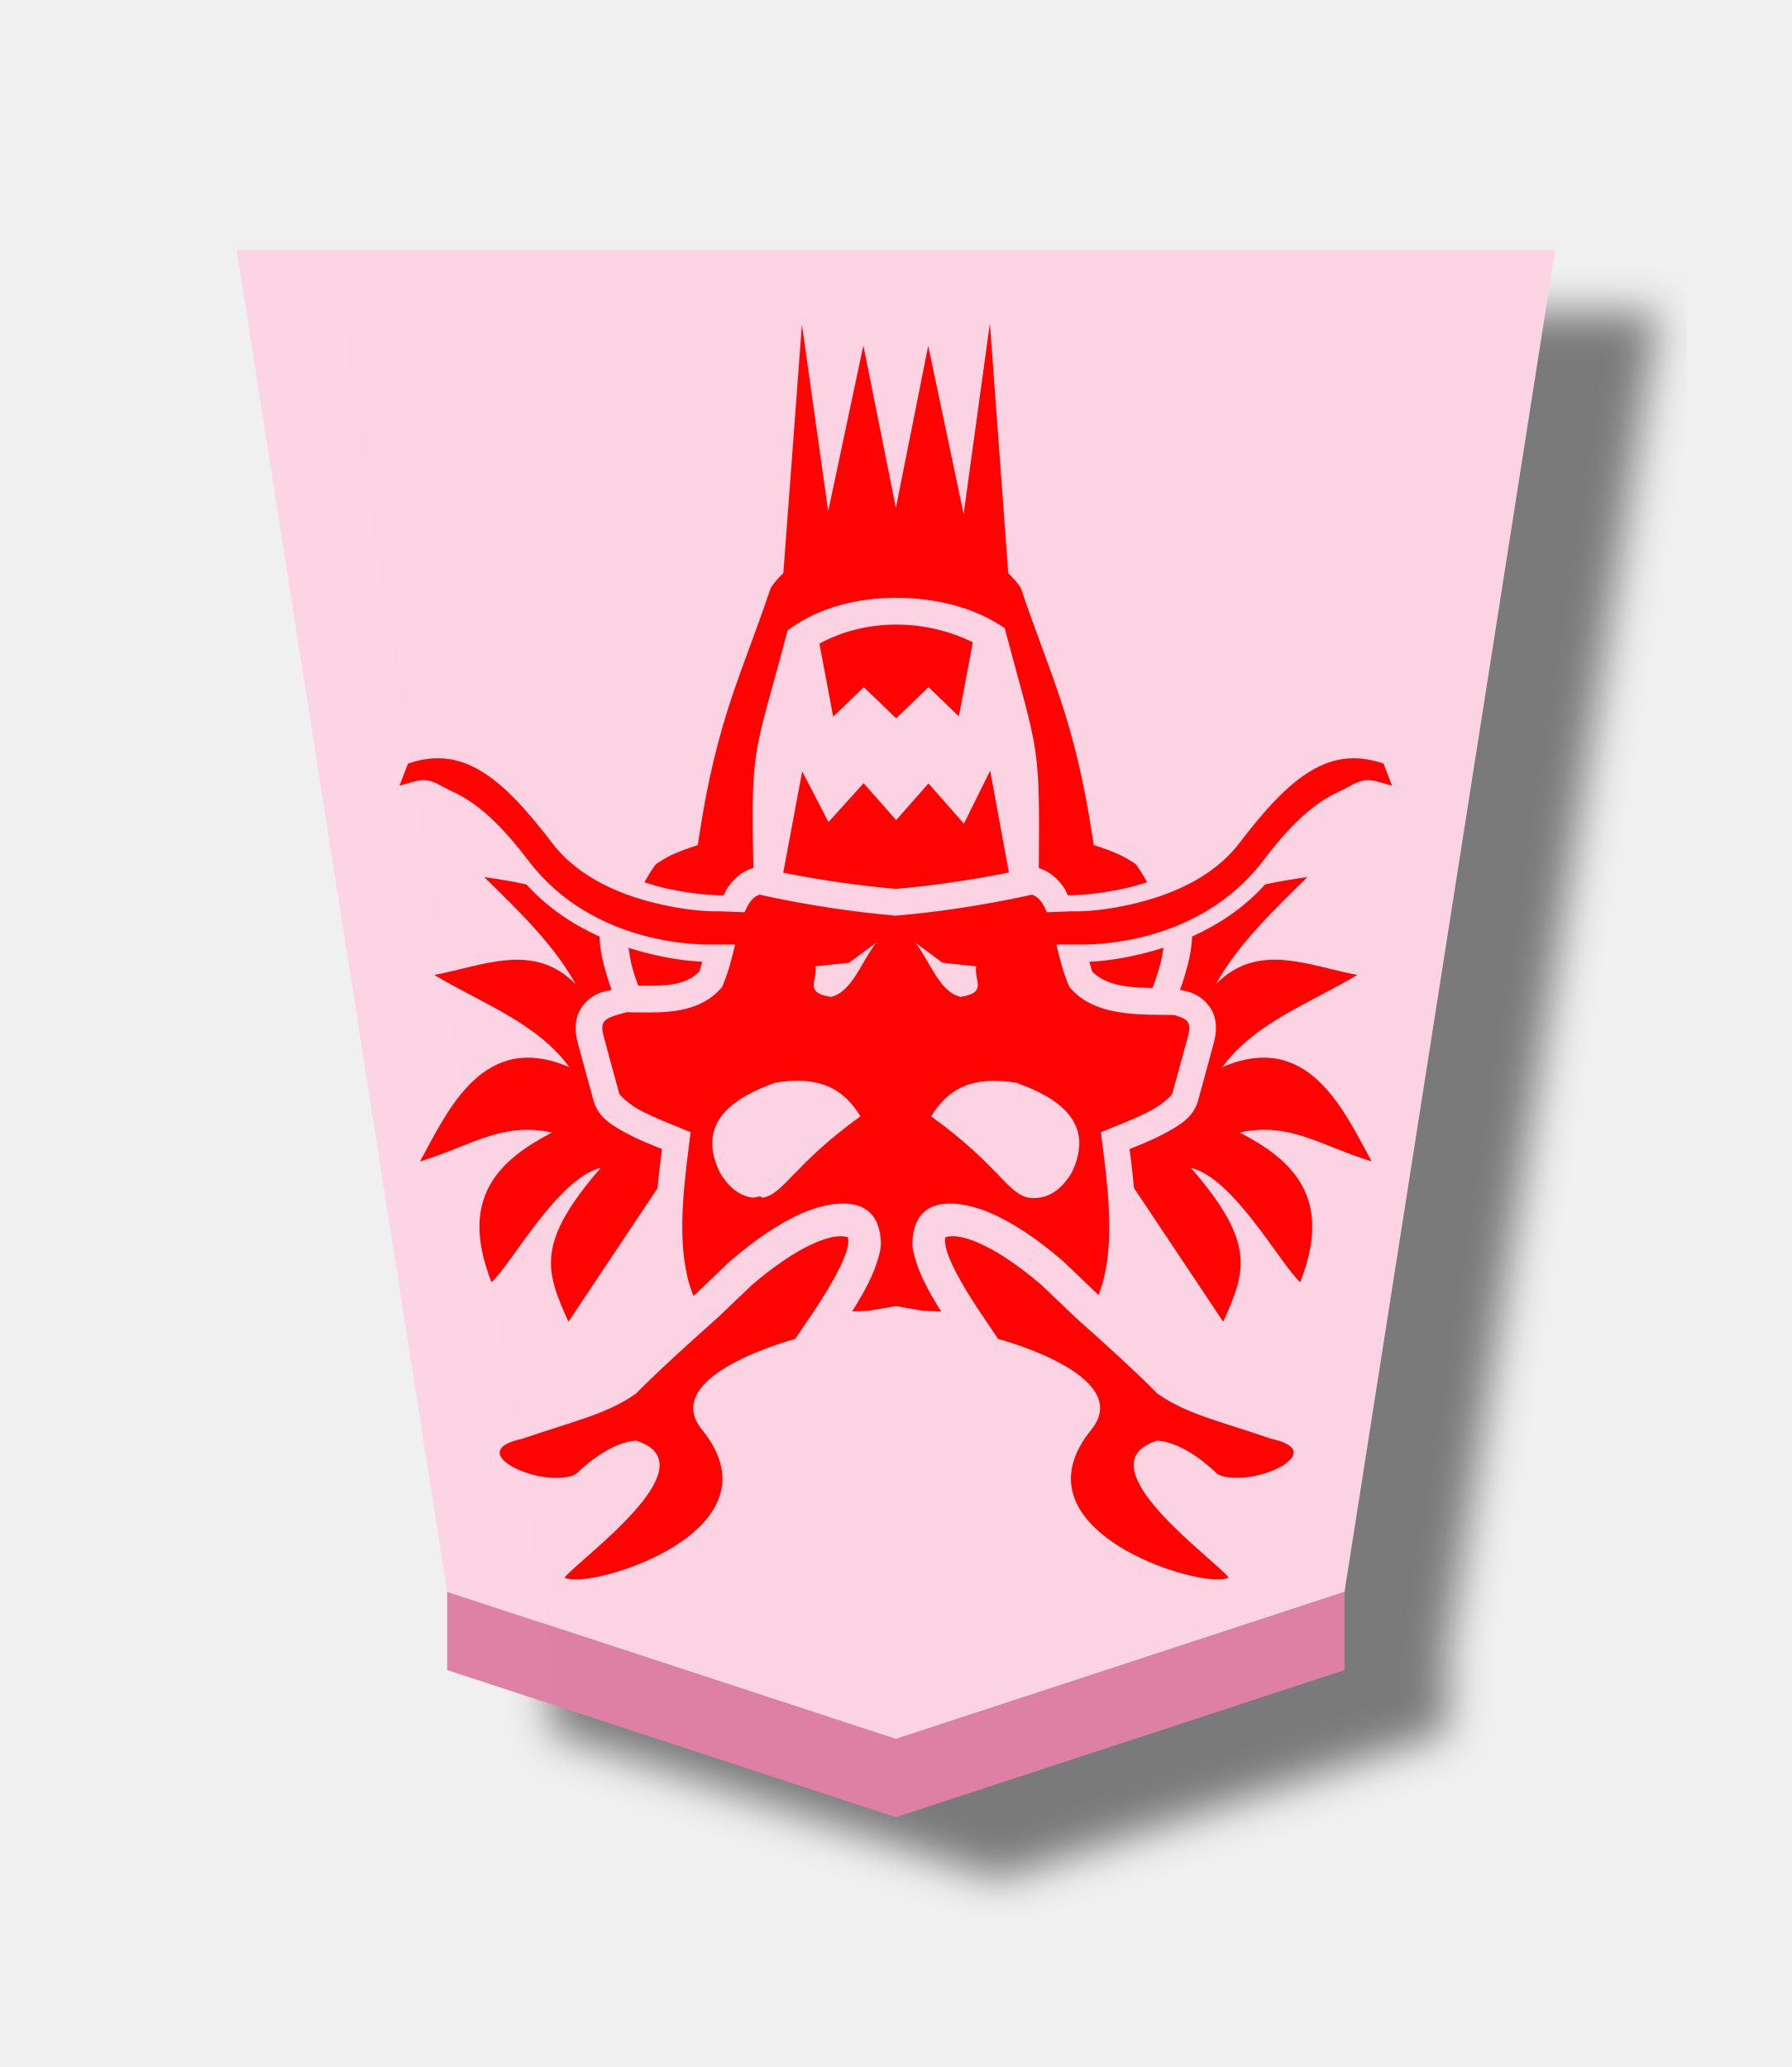
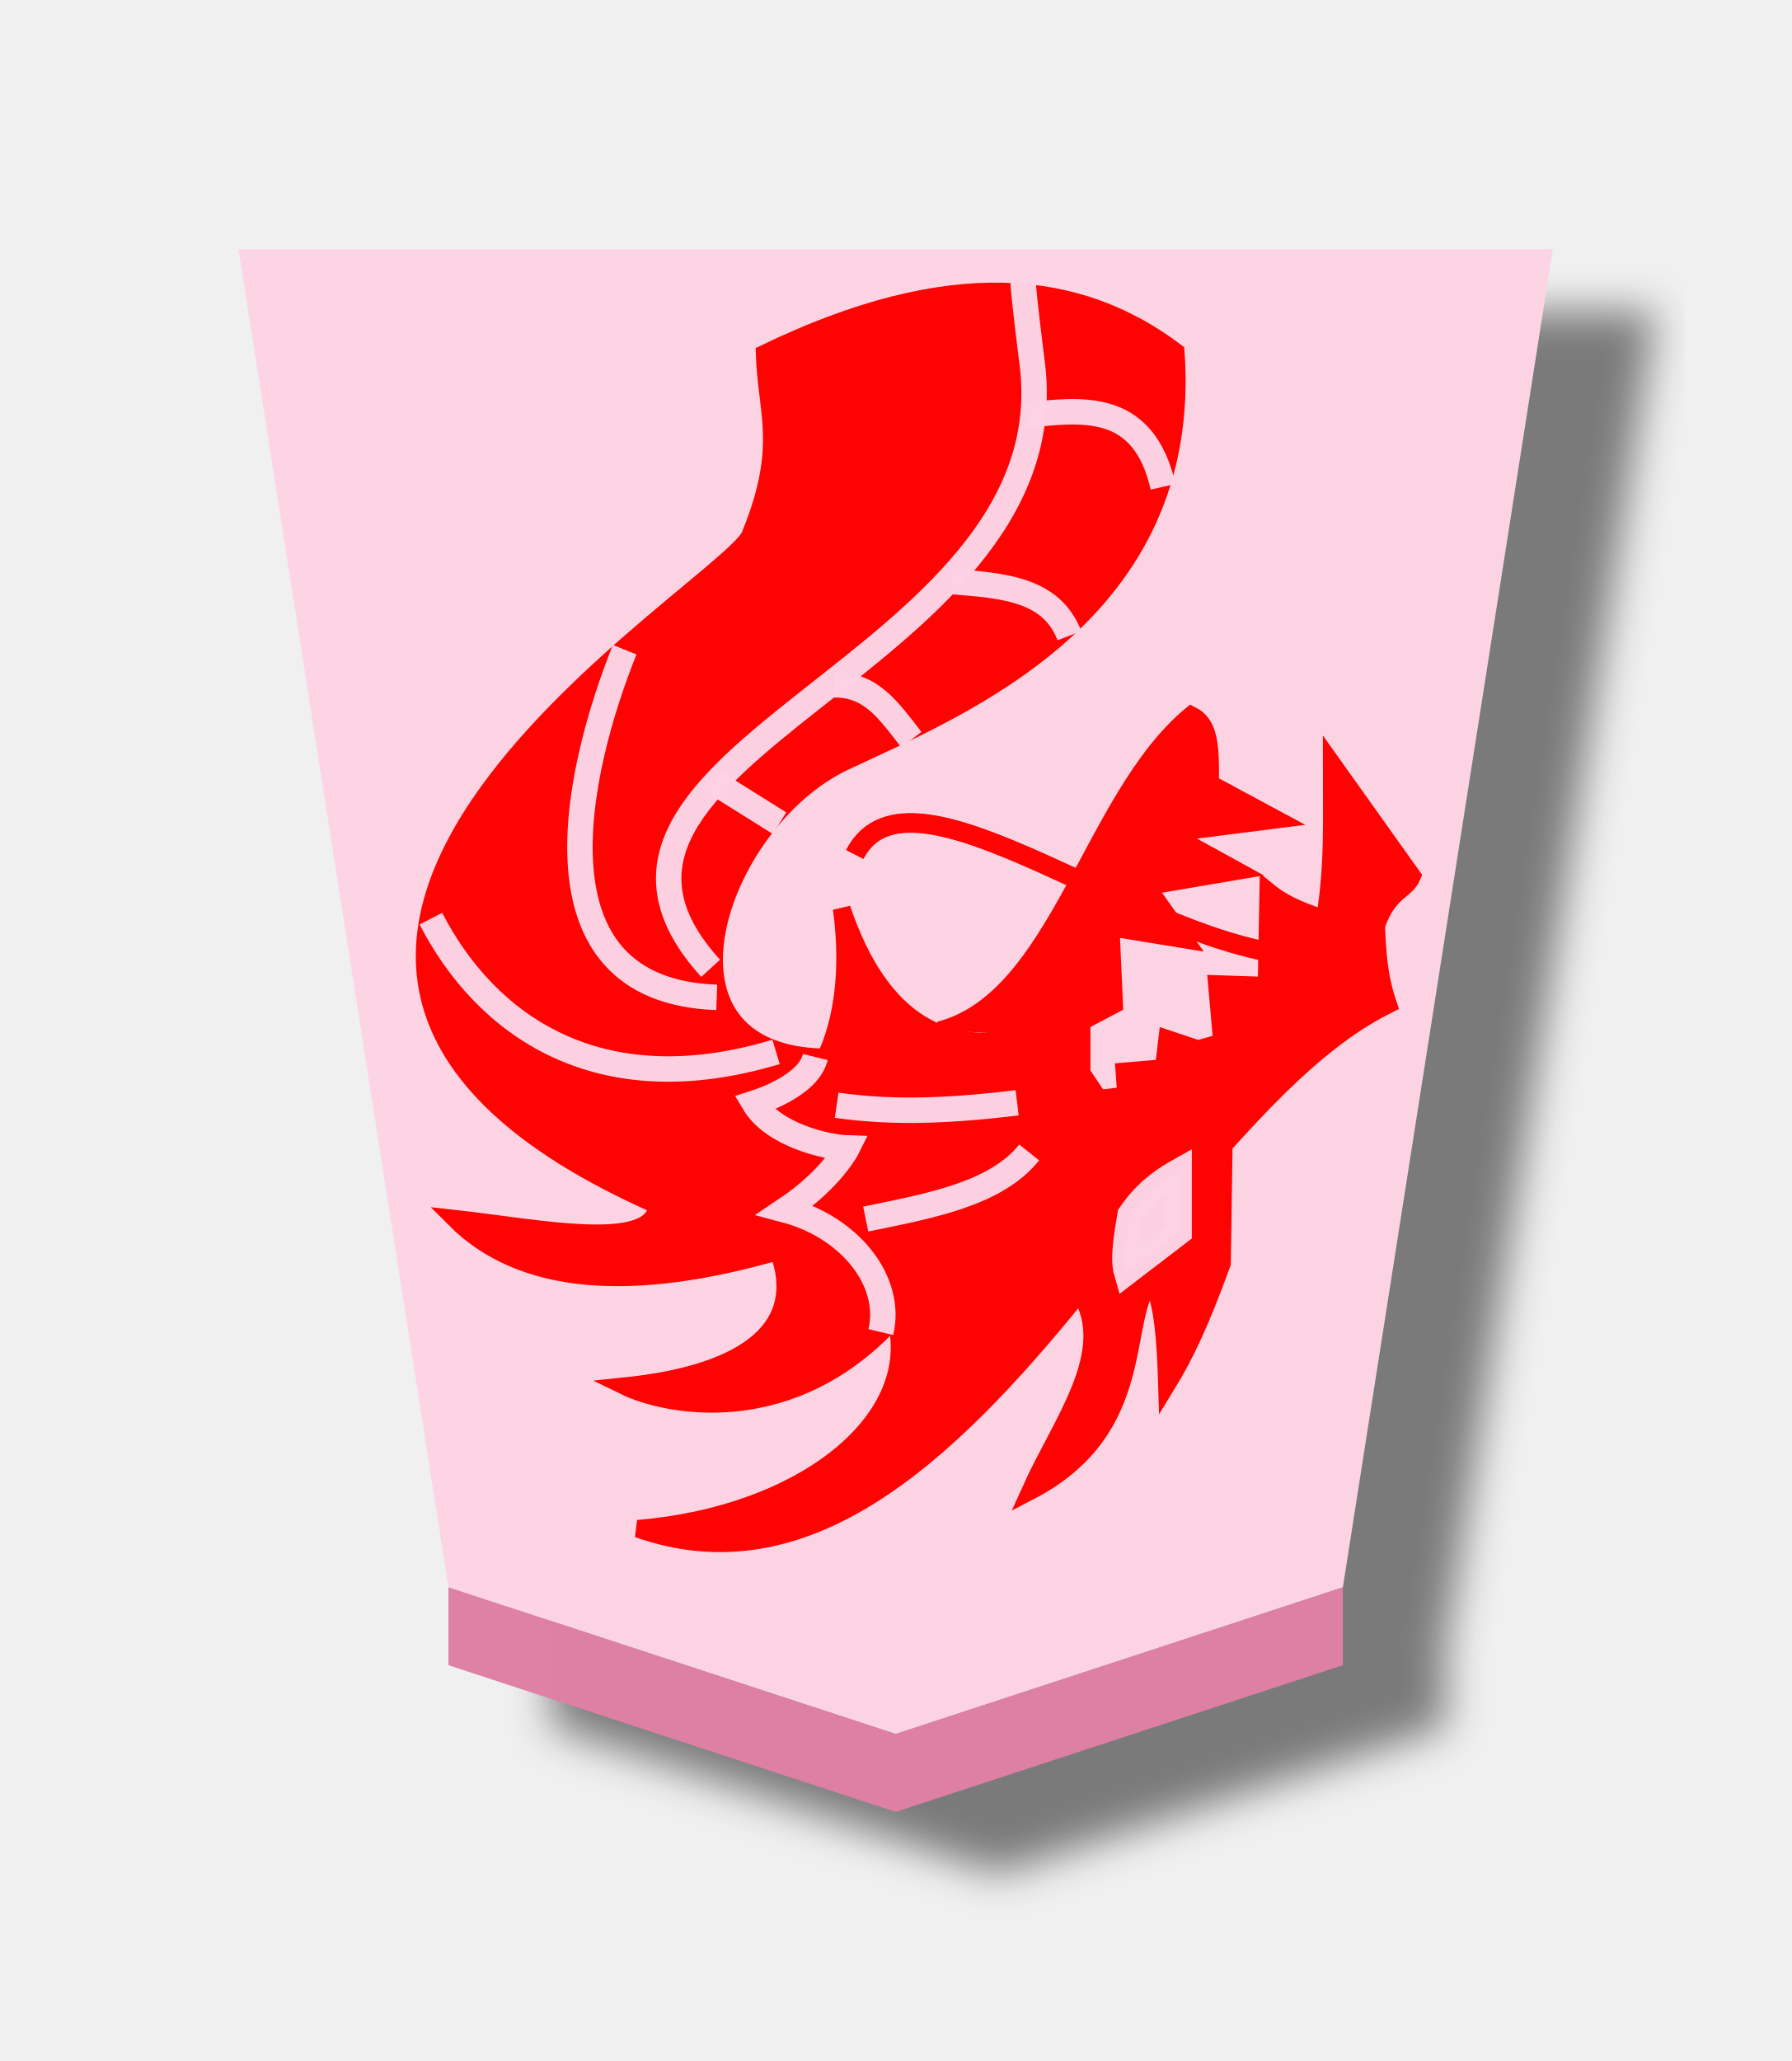
- <svg xmlns="http://www.w3.org/2000/svg" viewBox="0 0 52 60" version="1.1" id="svg7505" width="52" height="60">
-   <defs id="defs7477">
-     <filter id="a" color-interpolation-filters="sRGB">
-       <feFlood flood-opacity=".498" flood-color="#000" result="flood" id="feFlood7466" />
-       <feComposite in="flood" in2="SourceGraphic" operator="in" result="composite1" id="feComposite7468" />
-       <feGaussianBlur in="composite1" stdDeviation="1" result="blur" id="feGaussianBlur7470" />
-       <feOffset dx="5" dy="3" result="offset" id="feOffset7472" />
-       <feComposite in="SourceGraphic" in2="offset" result="composite2" id="feComposite7474" />
+ <svg xmlns="http://www.w3.org/2000/svg" width="52.157" height="60" version="1.1" id="svg1717">
+   <defs id="defs1721">
+     <filter style="color-interpolation-filters:sRGB" id="filter4435">
+       <feFlood flood-opacity="0.498" flood-color="rgb(0,0,0)" result="flood" id="feFlood4425" />
+       <feComposite in="flood" in2="SourceGraphic" operator="in" result="composite1" id="feComposite4427" />
+       <feGaussianBlur in="composite1" stdDeviation="1" result="blur" id="feGaussianBlur4429" />
+       <feOffset dx="5" dy="3" result="offset" id="feOffset4431" />
+       <feComposite in="SourceGraphic" in2="offset" operator="over" result="composite2" id="feComposite4433" />
    </filter>
  </defs>
-   <g opacity="0.99" id="g7503" transform="translate(-4.000001)">
-     <g transform="matrix(0.6,0,0,0.6,-41.934,-160.851)" filter="url(#a)" fill-opacity="0.992" id="g7483">
-       <path d="m 119.89,352.22 21.701,-7.117 10.189,-64.932 H 88 l 10.188,64.932 z" fill="#fdd3e3" id="path7479" />
-       <path d="m 98.188,348.882 v -3.78 l 21.702,7.118 21.701,-7.117 v 3.78 L 119.89,356 Z" fill="#de7ea3" id="path7481" />
+   <filter id="drop-shadow">
+     <feGaussianBlur in="SourceAlpha" result="blur" stdDeviation="2" id="feGaussianBlur1692" />
+     <feOffset result="offsetBlur" dx="2" dy="2" id="feOffset1694" />
+     <feBlend in="SourceGraphic" in2="offsetBlur" mode="normal" id="feBlend1696" />
+   </filter>
+   <g transform="translate(-45.60969,-158.0163)" style="opacity:0.99" id="g4562">
+     <g style="filter:url(#filter4435)" transform="matrix(0.6,0,0,0.6,-0.2456695,-2.835138)" id="g4173">
+       <g id="g11448" transform="matrix(1.05,0,0,1.05,-5.895372,-12.59706)" style="opacity:1">
+         <g id="g7764-07" transform="matrix(1.565004,0,0,1.41149,-80.39812,236.4527)" style="fill:url(#linearGradient27692);fill-opacity:1;stroke-width:1.024">
+           <g style="fill:url(#linearGradient27690);fill-opacity:1;stroke-width:1.024" id="g7762-32" transform="rotate(180,45.5785,23.8125)">
+             <path id="path7760-2" d="m -36.762,-31.01 -13.206,4.802 -6.2,43.811 38.813,1.12e-4 -6.2,-43.812 z" style="fill:#fdd3e3;fill-opacity:0.992;stroke-width:1.024" />
+           </g>
+         </g>
+       </g>
+       <path style="opacity:1;fill:#de7ea3;fill-opacity:0.992;stroke:none;stroke-width:1.589px;stroke-linecap:butt;stroke-linejoin:miter;stroke-opacity:1" d="m 98.188,348.882 v -3.78 l 21.702,7.118 21.701,-7.118 v 3.78 L 119.89,356 Z" id="path9418-4-6-3-8-9-6-5-9" />
+     </g>
+     <g style="opacity:1" id="g2585-3" transform="matrix(-0.5985,0,0,-0.5985,144.6117,265.5585)">
+       <g transform="matrix(1.149075,0,0,1.149075,4.877452,-52.32471)" id="g5991-8-6-9">
+         <g id="g5959-6-1-3" style="stroke-width:0.8;stroke-miterlimit:4;stroke-dasharray:none">
+           <path id="path5925-18-5-6" d="m 76.815,188.497 c -0.383,-1.615 0.982,-3.333 3.033,-3.876 -1.475,-0.986 -1.966,-1.97 -1.966,-1.97 0.661,-0.021 2.352,-0.417 2.954,-1.423 -0.279,-0.091 -1.725,-0.574 -1.941,-1.465" style="display:inline;fill:none;stroke:#ffffff;stroke-width:0.6;stroke-linecap:butt;stroke-linejoin:miter;stroke-miterlimit:4;stroke-dasharray:none;stroke-opacity:1" transform="matrix(1.333333,0,0,-1.333333,0,396.8507)" />
+           <g id="g5957-11-8-7" style="stroke-width:0.8;stroke-miterlimit:4;stroke-dasharray:none">
+             <g id="g5949-4-4-6" style="stroke:#ffffff;stroke-width:0.8;stroke-miterlimit:4;stroke-dasharray:none">
+               <path id="path5927-1-6-8" d="m 106.855,157.383 c 7.556,-2.277 12.294,1.142 14.615,5.641" style="fill:none;stroke:#ffffff;stroke-width:0.8;stroke-linecap:butt;stroke-linejoin:miter;stroke-miterlimit:4;stroke-dasharray:none;stroke-opacity:1" />
+               <path id="path5929-1-8-3" d="m 109.368,159.691 c 8.144,0.284 5.927,9.657 3.897,14.718" style="fill:none;stroke:#ffffff;stroke-width:0.8;stroke-linecap:butt;stroke-linejoin:miter;stroke-miterlimit:4;stroke-dasharray:none;stroke-opacity:1" />
+               <path id="path5931-3-9-1" d="m 113.778,156.87 c 3.371,1.833 6.189,4.367 4.974,12" style="fill:none;stroke:#ffffff;stroke-width:0.8;stroke-linecap:butt;stroke-linejoin:miter;stroke-miterlimit:4;stroke-dasharray:none;stroke-opacity:1" />
+               <path id="path5933-9-8-5" d="m 108.701,173.639 c -1.781,0.807 -2.699,7.632 -1.436,7.231" style="fill:none;stroke:#ffffff;stroke-width:0.8;stroke-linecap:butt;stroke-linejoin:miter;stroke-miterlimit:4;stroke-dasharray:none;stroke-opacity:1" />
+               <g style="stroke:#ffffff;stroke-width:0.8;stroke-miterlimit:4;stroke-dasharray:none" id="g5947-9-3-6">
+                 <path style="fill:none;stroke:#ffffff;stroke-width:0.8;stroke-linecap:butt;stroke-linejoin:miter;stroke-miterlimit:4;stroke-dasharray:none;stroke-opacity:1" d="m 114.035,161.742 c 2.846,11.105 -15.307,14.109 -12.666,25.128" id="path5935-3-6-7" />
+                 <path style="fill:none;stroke:#ffffff;stroke-width:0.8;stroke-linecap:butt;stroke-linejoin:miter;stroke-miterlimit:4;stroke-dasharray:none;stroke-opacity:1" d="m 109.625,160.921 c 8.402,9.23 -15.847,12.912 -13.538,26.102" id="path5937-72-2-7" />
+               </g>
+             </g>
+             <path style="fill:none;stroke:#ffffff;stroke-width:0.8;stroke-linecap:butt;stroke-linejoin:miter;stroke-miterlimit:4;stroke-dasharray:none;stroke-opacity:1" d="m 93.112,152.255 c 2.017,-2.722 3.803,-5.72 7.128,-6.872" id="path5951-3-7-3" />
+             <path style="fill:none;stroke:#ffffff;stroke-width:0.8;stroke-linecap:butt;stroke-linejoin:miter;stroke-miterlimit:4;stroke-dasharray:none;stroke-opacity:1" d="m 96.65,155.229 c 2.547,-0.309 5.094,-0.472 7.641,-0.103" id="path5953-9-6-7" />
+             <path style="fill:none;stroke:#ffffff;stroke-width:0.8;stroke-linecap:butt;stroke-linejoin:miter;stroke-miterlimit:4;stroke-dasharray:none;stroke-opacity:1" d="m 96.138,153.127 c 1.403,-1.755 4.191,-2.262 6.923,-2.82" id="path5955-1-3-9" />
+           </g>
+         </g>
+         <path style="fill:none;stroke:#ff0000;stroke-width:0.8;stroke-linecap:butt;stroke-linejoin:miter;stroke-miterlimit:4;stroke-dasharray:none;stroke-opacity:1" d="m 84.446,161.434 c 6.802,0.229 16.721,8.885 19.076,4.308" id="path5963-0-5-1" />
+         <path id="path5965-8-5-4" d="m 99.939,158.298 c -5.05,1.298 -6.423,9.839 -10.661,13.344 -0.736,-0.368 -0.828,-1.192 -0.798,-2.901 l -2.828,-1.523 4.569,-0.58 -2.901,-1.595 3.844,-0.653 -1.595,-2.248 3.118,0.508 -0.145,-3.263 1.378,-0.725 V 156.485 l -0.725,-1.088 -1.16,0.145 0.073,1.015 -1.668,0.145 -0.145,1.233 -1.305,-0.435 -1.015,0.29 0.218,2.466 -2.103,-0.072 -0.073,3.989 c -0.474,-0.387 -1.149,-0.774 -2.393,-1.16 -0.385,2.272 -0.286,4.327 -0.29,6.6 l -3.409,-4.786 c 0.27,-0.657 1.007,-0.598 1.523,-2.103 -0.045,-1.05 -0.085,-2.098 -0.508,-3.336 2.56,-1.264 4.783,-3.539 6.962,-5.947 l 0.073,-5.004 c 0.912,-2.498 1.545,-3.851 2.331,-5.136 0.057,1.858 0.158,3.396 0.632,4.446 1.446,-1.538 0.028,-6.287 5.16,-8.955 -1.287,2.877 -3.691,5.894 -2.103,8.413 5.712,-7.082 11.658,-12.498 18.711,-10.008 -6.96,0.571 -12.106,4.596 -10.904,8.948 4.373,-4.886 9.736,-3.754 11.456,-2.915 -5.427,0.561 -7.647,2.641 -6.499,5.715 6.145,-1.765 10.849,-1.497 13.707,1.378 -3.442,-0.376 -8.448,-1.443 -8.58,0.571 24.088,10.629 -3.532,26.368 -3.966,28.437 -1.502,3.714 -0.65,5.123 -0.58,7.615 -7.879,3.808 -13.315,3.165 -17.405,0.072 -0.79,-11.119 9.081,-15.023 14.019,-17.348 5.409,-2.547 8.743,-12.412 0.809,-12.521 -0.674,1.42 -1.059,3.566 -0.686,6.3 -1.656,-4.871 -4.462,-6.293 -8.05,-5.367" style="fill:#ff0000;fill-opacity:1;stroke:#ff0000;stroke-width:0.746;stroke-linecap:butt;stroke-linejoin:miter;stroke-miterlimit:4;stroke-dasharray:none;stroke-opacity:1" />
+         <g style="stroke-width:0.8;stroke-miterlimit:4;stroke-dasharray:none" id="g5985-8-9-3">
+           <path transform="matrix(1.333333,0,0,-1.333333,0,396.8507)" style="display:inline;fill:none;stroke:#fcd2e3;stroke-width:0.808;stroke-linecap:butt;stroke-linejoin:miter;stroke-miterlimit:4;stroke-dasharray:none;stroke-opacity:0.988" d="m 76.815,188.497 c -0.383,-1.615 0.982,-3.333 3.033,-3.876 -1.475,-0.986 -1.966,-1.97 -1.966,-1.97 0.661,-0.021 2.352,-0.417 2.954,-1.423 -0.279,-0.091 -1.725,-0.574 -1.941,-1.465" id="path5967-73-9-7" />
+           <g style="stroke-width:0.8;stroke-miterlimit:4;stroke-dasharray:none" id="g5983-9-3-0">
+             <g style="stroke:#ffffff;stroke-width:0.8;stroke-miterlimit:4;stroke-dasharray:none" id="g5977-0-6-9">
+               <path style="fill:none;stroke:#fcd2e3;stroke-width:1.077;stroke-linecap:butt;stroke-linejoin:miter;stroke-miterlimit:4;stroke-dasharray:none;stroke-opacity:0.988" d="m 106.855,157.383 c 7.556,-2.277 12.294,1.142 14.615,5.641" id="path5969-4-8-3" />
+               <path style="fill:none;stroke:#fcd2e3;stroke-width:1.077;stroke-linecap:butt;stroke-linejoin:miter;stroke-miterlimit:4;stroke-dasharray:none;stroke-opacity:0.988" d="m 109.368,159.691 c 8.144,0.284 5.927,9.657 3.897,14.718" id="path5971-9-3-4" />
+               <g id="g5975-81-9-1" style="stroke:#ffffff;stroke-width:0.8;stroke-miterlimit:4;stroke-dasharray:none">
+                 <path id="path5973-7-4-5" d="m 109.625,160.921 c 8.252,9.066 -14.993,12.779 -13.637,25.406 0.025,0.229 0.413,3.232 0.404,3.645" style="fill:none;stroke:#fcd2e3;stroke-width:1.077;stroke-linecap:butt;stroke-linejoin:miter;stroke-miterlimit:4;stroke-dasharray:none;stroke-opacity:0.988" />
+               </g>
+             </g>
+             <path id="path5979-3-4-4" d="m 96.65,155.229 c 2.547,-0.309 5.094,-0.472 7.641,-0.103" style="fill:none;stroke:#fcd2e3;stroke-width:1.077;stroke-linecap:butt;stroke-linejoin:miter;stroke-miterlimit:4;stroke-dasharray:none;stroke-opacity:0.988" />
+             <path id="path5981-1-2-9" d="m 96.138,153.127 c 1.403,-1.755 4.191,-2.262 6.923,-2.82" style="fill:none;stroke:#fcd2e3;stroke-width:1.077;stroke-linecap:butt;stroke-linejoin:miter;stroke-miterlimit:4;stroke-dasharray:none;stroke-opacity:0.988" />
+           </g>
+         </g>
+         <path id="path5987-5-8-8" d="m 92.015,148.046 -2.223,1.704 v 2.593 c 1.122,-0.627 1.645,-1.241 2.075,-1.852 0.148,-0.913 0.319,-1.851 0.148,-2.445 z" style="fill:#fcd2e3;fill-opacity:0.988;stroke:#fcd2e3;stroke-width:1.077;stroke-linecap:butt;stroke-linejoin:miter;stroke-miterlimit:4;stroke-dasharray:none;stroke-opacity:0.988" />
+         <path id="path5989-1-7-9" d="m 84.446,161.434 c 6.802,0.229 16.721,8.885 19.076,4.308" style="fill:none;stroke:#ff0000;stroke-width:0.829;stroke-linecap:butt;stroke-linejoin:miter;stroke-miterlimit:4;stroke-dasharray:none;stroke-opacity:1" />
+       </g>
+       <path id="path9568-8-5-9" d="m 127.493,139.645 3.186,1.994" style="display:inline;fill:none;stroke:#fcd2e3;stroke-width:1.238;stroke-linecap:butt;stroke-linejoin:miter;stroke-miterlimit:4;stroke-dasharray:none;stroke-opacity:0.988" />
+       <path id="path9570-8-0-6" d="m 121.081,143.706 c 1.132,1.462 1.965,2.683 3.753,2.67" style="display:inline;fill:none;stroke:#fcd2e3;stroke-width:1.238;stroke-linecap:butt;stroke-linejoin:miter;stroke-miterlimit:4;stroke-dasharray:none;stroke-opacity:0.988" />
+       <path id="path9572-9-1-7" d="m 113.39,148.765 c 0.872,2.246 3.14,2.436 5.745,2.634" style="display:inline;fill:none;stroke:#fcd2e3;stroke-width:1.238;stroke-linecap:butt;stroke-linejoin:miter;stroke-miterlimit:4;stroke-dasharray:none;stroke-opacity:0.988" />
+       <path id="path9574-8-5-9" d="m 108.835,156.008 c 0.945,4.128 3.86,3.796 6.684,3.474" style="display:inline;fill:none;stroke:#fcd2e3;stroke-width:1.238;stroke-linecap:butt;stroke-linejoin:miter;stroke-miterlimit:4;stroke-dasharray:none;stroke-opacity:0.988" />
    </g>
  </g>
-   <path id="path3940-9" style="fill:#ff0202;fill-opacity:1;stroke:none;stroke-width:0.938px;stroke-linecap:butt;stroke-linejoin:miter;stroke-opacity:1" d="m 16.83,45.846 c -0.096,0.006 -0.182,0.005 -0.255,-0.004 -0.077,-0.008 -0.141,-0.025 -0.189,-0.049 0.472,-0.576 4.186,-3.217 2.155,-3.947 -0.025,-0.008 -0.041,-0.019 -0.064,-0.027 -0.812,0.038 -1.642,0.86 -1.732,0.942 -0.121,0.111 -0.405,0.147 -0.731,0.134 -0.979,-0.041 -2.341,-0.817 -0.852,-1.131 1.356,-0.472 2.46,-0.713 3.269,-1.294 l 0.004,0.007 c 0.578,-0.599 1.781,-1.687 2.382,-2.217 l 1.004,-0.958 c 0.305,-0.261 0.84,-0.694 1.405,-1.011 0.287,-0.161 0.581,-0.291 0.828,-0.355 0.245,-0.064 0.418,-0.065 0.557,-0.02 -9.37e-4,0.003 -0.002,0.007 0.004,0.033 0.013,0.065 0.004,0.194 -0.042,0.35 -0.092,0.312 -0.313,0.736 -0.559,1.145 -0.246,0.409 -0.516,0.806 -0.711,1.09 -0.097,0.141 -0.173,0.254 -0.224,0.333 0,0 -3.991,1.048 -2.703,2.637 2.137,2.635 -2.109,4.252 -3.547,4.341 z m 18.388,0 v -0.002 c -1.438,-0.089 -5.684,-1.706 -3.547,-4.341 1.289,-1.589 -2.703,-2.637 -2.703,-2.637 -0.05,-0.08 -0.127,-0.192 -0.224,-0.333 -0.195,-0.285 -0.465,-0.681 -0.711,-1.09 -0.246,-0.409 -0.467,-0.833 -0.559,-1.145 -0.046,-0.156 -0.055,-0.285 -0.042,-0.35 0.005,-0.026 0.005,-0.03 0.004,-0.033 0.139,-0.045 0.313,-0.044 0.557,0.02 0.247,0.065 0.541,0.194 0.828,0.355 0.565,0.318 1.1,0.75 1.405,1.011 l 1.004,0.958 c 0.601,0.53 1.804,1.619 2.382,2.217 l 0.004,-0.007 c 0.809,0.581 1.913,0.822 3.269,1.294 1.488,0.313 0.127,1.089 -0.852,1.131 -0.326,0.014 -0.61,-0.023 -0.731,-0.134 -0.09,-0.082 -0.919,-0.904 -1.732,-0.942 -0.024,0.009 -0.039,0.019 -0.064,0.027 -2.032,0.729 1.683,3.371 2.155,3.947 -0.048,0.025 -0.111,0.041 -0.189,0.049 -0.073,0.008 -0.159,0.009 -0.255,0.004 z M 16.498,38.367 c -0.67,-1.481 -0.952,-2.284 0.938,-4.467 -1.247,0.299 -2.6,2.806 -3.17,3.32 -0.978,-2.473 0.245,-3.558 1.757,-4.346 -1.474,-0.315 -2.354,0.391 -3.833,0.839 0.824,-1.506 1.841,-3.806 4.333,-2.736 -0.925,-1.272 -2.538,-1.857 -3.918,-2.675 1.418,-0.268 2.895,-0.972 4.104,0.271 -0.627,-1.147 -1.65,-2.126 -2.653,-3.111 0.416,0.054 0.822,0.126 1.222,0.211 0.642,0.709 1.386,1.18 2.122,1.514 0.007,0.393 0.113,0.801 0.22,1.16 0.064,0.214 0.082,0.247 0.132,0.385 -0.182,0.046 -0.333,0.058 -0.542,0.191 -0.177,0.112 -0.35,0.29 -0.438,0.531 -0.088,0.242 -0.085,0.523 -0.002,0.828 l 0.454,1.666 c 0.135,0.496 0.565,0.737 0.995,0.967 0.34,0.182 0.682,0.314 0.993,0.44 -0.048,0.377 -0.095,0.756 -0.13,1.136 z m 19.003,0 -2.589,-3.881 c -0.035,-0.379 -0.081,-0.757 -0.128,-1.132 0.311,-0.126 0.653,-0.258 0.993,-0.44 0.43,-0.23 0.86,-0.471 0.995,-0.967 l 0.454,-1.666 c 0.083,-0.305 0.088,-0.587 0,-0.828 -0.088,-0.242 -0.263,-0.419 -0.44,-0.531 -0.209,-0.132 -0.359,-0.144 -0.541,-0.191 0.05,-0.138 0.068,-0.171 0.132,-0.385 0.107,-0.358 0.212,-0.767 0.22,-1.16 0.736,-0.334 1.48,-0.804 2.122,-1.514 0.4,-0.085 0.807,-0.156 1.224,-0.211 -1.003,0.986 -2.028,1.965 -2.655,3.111 1.209,-1.243 2.689,-0.539 4.106,-0.271 -1.379,0.818 -2.994,1.403 -3.919,2.675 2.492,-1.07 3.51,1.23 4.333,2.736 -1.479,-0.448 -2.357,-1.154 -3.831,-0.839 1.512,0.788 2.735,1.873 1.757,4.346 -0.569,-0.514 -1.925,-3.022 -3.172,-3.32 1.89,2.183 1.608,2.986 0.938,4.467 z m -8.18,-0.299 c -0.237,-0.006 -0.471,-0.015 -0.497,-0.018 -0.005,-6.56e-4 -0.013,0.002 -0.018,0.002 L 25.999,37.912 25.193,38.052 c -0.006,4.7e-4 -0.014,-0.003 -0.02,-0.002 -0.022,0.003 -0.236,0.011 -0.443,0.016 0.033,-0.053 0.059,-0.087 0.092,-0.141 0.265,-0.442 0.512,-0.88 0.654,-1.361 0.072,-0.245 0.125,-0.409 0.062,-0.76 0.002,0.015 0.009,0.025 0.011,0.04 -0.006,-0.073 -0.012,-0.083 -0.013,-0.084 0.004,0.019 -0.001,0.026 0.002,0.044 -0.155,-0.926 -0.979,-0.97 -1.717,-0.775 h -0.004 c -0.369,0.096 -0.712,0.255 -1.05,0.445 -0.662,0.372 -1.227,0.835 -1.556,1.116 l -0.02,0.016 -0.995,0.951 c -0.017,0.015 -0.05,0.044 -0.068,0.06 -0.003,-0.007 -0.029,-0.064 -0.029,-0.064 v -0.002 c -0.464,-1.228 -0.297,-2.794 -0.092,-4.39 l 0.038,-0.295 -0.277,-0.114 c -0.355,-0.145 -0.814,-0.324 -1.184,-0.522 -0.37,-0.198 -0.601,-0.447 -0.612,-0.487 l -0.454,-1.666 c -0.054,-0.198 -0.039,-0.303 -0.018,-0.361 0.021,-0.058 0.052,-0.094 0.126,-0.141 0.12,-0.076 0.34,-0.131 0.566,-0.192 0.368,0.004 0.782,0.024 1.215,-0.016 0.53,-0.049 1.098,-0.206 1.508,-0.667 l 0.042,-0.048 0.024,-0.059 c 0.161,-0.378 0.26,-0.784 0.355,-1.176 h -0.625 c -0.294,0.008 -3.471,0.071 -5.374,-2.432 -0.719,-0.946 -1.408,-1.644 -2.197,-2.005 -0.345,-0.158 -0.498,-0.298 -0.786,-0.335 -0.178,-0.023 -0.494,0.089 -0.759,0.161 l 0.247,-0.641 c 0.86,-0.295 1.559,-0.149 2.224,0.284 0.691,0.45 1.332,1.205 1.953,2.016 0.811,1.066 2.116,1.559 3.207,1.799 0.927,0.204 1.475,0.189 1.691,0.191 l 0.693,0.026 c 0.045,-0.106 0.093,-0.198 0.143,-0.273 0.089,-0.135 0.18,-0.195 0.288,-0.238 1.423,0.32 2.901,0.522 3.925,0.607 l 0.031,0.004 0.033,-0.004 c 1.024,-0.085 2.5,-0.286 3.923,-0.607 0.108,0.043 0.198,0.103 0.288,0.238 0.05,0.075 0.098,0.168 0.143,0.273 l 0.694,-0.026 c 0.216,-9.37e-4 0.765,0.014 1.691,-0.191 1.09,-0.24 2.396,-0.734 3.207,-1.799 0.622,-0.811 1.262,-1.566 1.953,-2.016 0.666,-0.433 1.364,-0.579 2.224,-0.284 l 0.247,0.641 c -0.265,-0.072 -0.581,-0.184 -0.759,-0.161 -0.288,0.038 -0.441,0.178 -0.786,0.335 -0.789,0.36 -1.478,1.059 -2.197,2.005 -1.903,2.502 -5.08,2.44 -5.374,2.432 h -0.627 c 0.095,0.392 0.195,0.799 0.355,1.176 l 0.026,0.059 0.042,0.048 c 0.413,0.464 0.998,0.635 1.556,0.705 0.516,0.065 1.024,0.051 1.435,0.057 0.12,0.035 0.228,0.069 0.299,0.114 0.074,0.047 0.105,0.083 0.126,0.141 0.021,0.058 0.036,0.163 -0.018,0.361 l -0.454,1.666 c -0.011,0.04 -0.244,0.289 -0.614,0.487 -0.37,0.198 -0.828,0.378 -1.184,0.522 l -0.275,0.114 0.037,0.295 c 0.205,1.597 0.373,3.164 -0.092,4.392 -5.1e-5,1.22e-4 -0.014,0.031 -0.015,0.033 -0.009,-0.008 -0.025,-0.022 -0.033,-0.029 l -0.995,-0.951 -0.02,-0.016 c -0.328,-0.281 -0.894,-0.744 -1.556,-1.116 -0.338,-0.19 -0.681,-0.349 -1.05,-0.445 h -0.002 c -0.739,-0.195 -1.565,-0.152 -1.719,0.777 0.003,-0.019 -3.93e-4,-0.026 0.004,-0.046 -3.47e-4,0.002 -0.007,0.012 -0.013,0.084 0.002,-0.014 0.007,-0.024 0.009,-0.038 -0.062,0.349 -0.008,0.514 0.064,0.759 0.142,0.482 0.389,0.92 0.654,1.361 0.033,0.055 0.06,0.089 0.093,0.143 z m -5.208,-3.298 c 0.637,-0.091 0.894,-0.95 2.86,-2.366 -0.503,-0.827 -1.217,-1.18 -2.474,-0.977 -1.179,0.424 -2.327,1.138 -1.603,2.618 0.273,0.45 0.581,0.66 0.913,0.716 0.112,0.019 0.301,-0.081 0.304,0.007 z m 7.771,0 c 0.091,0.013 0.19,0.012 0.302,-0.007 0.331,-0.056 0.64,-0.266 0.913,-0.716 0.724,-1.48 -0.424,-2.194 -1.603,-2.618 -1.257,-0.204 -1.969,0.15 -2.472,0.977 1.967,1.415 2.223,2.275 2.86,2.366 z m -5.774,-5.832 c 0.619,-0.135 0.891,-1.025 1.319,-1.574 l -0.786,0.581 -0.977,0.106 c 0.065,0.423 -0.345,0.76 0.443,0.887 z m 3.775,0 c 0.788,-0.127 0.38,-0.464 0.445,-0.887 l -0.977,-0.106 -0.786,-0.581 c 0.428,0.549 0.698,1.439 1.317,1.574 z m 5.561,-0.26 c -0.242,-0.004 -0.484,-0.012 -0.711,-0.04 -0.449,-0.057 -0.802,-0.196 -1.033,-0.434 -0.032,-0.083 -0.058,-0.188 -0.086,-0.286 0.486,-0.022 1.242,-0.117 2.151,-0.407 -0.03,0.197 -0.07,0.407 -0.132,0.616 -0.091,0.307 -0.152,0.456 -0.189,0.552 z m -14.919,-0.066 c -0.044,-0.117 -0.085,-0.215 -0.165,-0.486 -0.063,-0.212 -0.089,-0.413 -0.119,-0.612 0.904,0.286 1.654,0.382 2.138,0.403 -0.028,0.097 -0.054,0.202 -0.086,0.284 -0.231,0.239 -0.543,0.355 -0.96,0.394 -0.252,0.023 -0.528,0.022 -0.808,0.016 z m 2.475,-2.62 c -0.237,-0.003 -0.831,-0.021 -1.669,-0.205 -0.205,-0.045 -0.419,-0.11 -0.632,-0.176 0.106,-0.181 0.209,-0.365 0.337,-0.53 -0.006,0.008 0.273,-0.186 0.52,-0.293 0.247,-0.107 0.469,-0.181 0.469,-0.181 l 0.225,-0.075 0.035,-0.235 c 0.52,-3.42 1.22,-4.675 2.083,-7.232 0.101,-0.157 0.227,-0.296 0.365,-0.427 l 0.539,-7.214 0.762,5.42 1.021,-4.814 0.944,4.715 0.938,-4.704 1.028,4.883 0.762,-5.536 0.533,7.252 c 0.136,0.13 0.261,0.267 0.361,0.421 0.864,2.557 1.563,3.813 2.083,7.234 l 0.037,0.235 0.224,0.075 c 0,0 0.224,0.074 0.471,0.181 0.247,0.107 0.525,0.301 0.519,0.293 0.128,0.165 0.231,0.35 0.337,0.531 -0.212,0.066 -0.426,0.129 -0.63,0.174 -0.84,0.185 -1.435,0.202 -1.671,0.205 -0.036,-0.07 -0.063,-0.145 -0.106,-0.211 -0.169,-0.255 -0.415,-0.48 -0.738,-0.581 0.035,-3.703 -0.023,-3.321 -0.951,-6.818 l -0.038,-0.147 -0.126,-0.081 c -0.834,-0.537 -1.925,-0.799 -3.02,-0.799 -1.094,4.5e-4 -2.198,0.267 -3.044,0.867 l -0.114,0.081 -0.035,0.136 c -0.925,3.513 -1.036,3.126 -0.955,6.756 l -0.009,0.002 c -0.328,0.099 -0.577,0.328 -0.748,0.585 -0.044,0.066 -0.071,0.141 -0.106,0.211 z m 4.995,-0.191 c -0.867,-0.073 -2.064,-0.227 -3.265,-0.469 l 0.55,-2.941 0.762,1.473 1.021,-1.129 0.944,1.072 0.938,-1.066 1.028,1.169 0.762,-1.539 0.544,2.956 c -1.207,0.244 -2.412,0.402 -3.284,0.475 z m 0.011,-4.951 -0.938,-0.903 -0.889,0.856 -0.399,-2.12 c 0.63,-0.346 1.414,-0.553 2.23,-0.553 0.81,-3.26e-4 1.591,0.201 2.221,0.515 L 27.829,20.795 26.948,19.946 Z" />
</svg>
